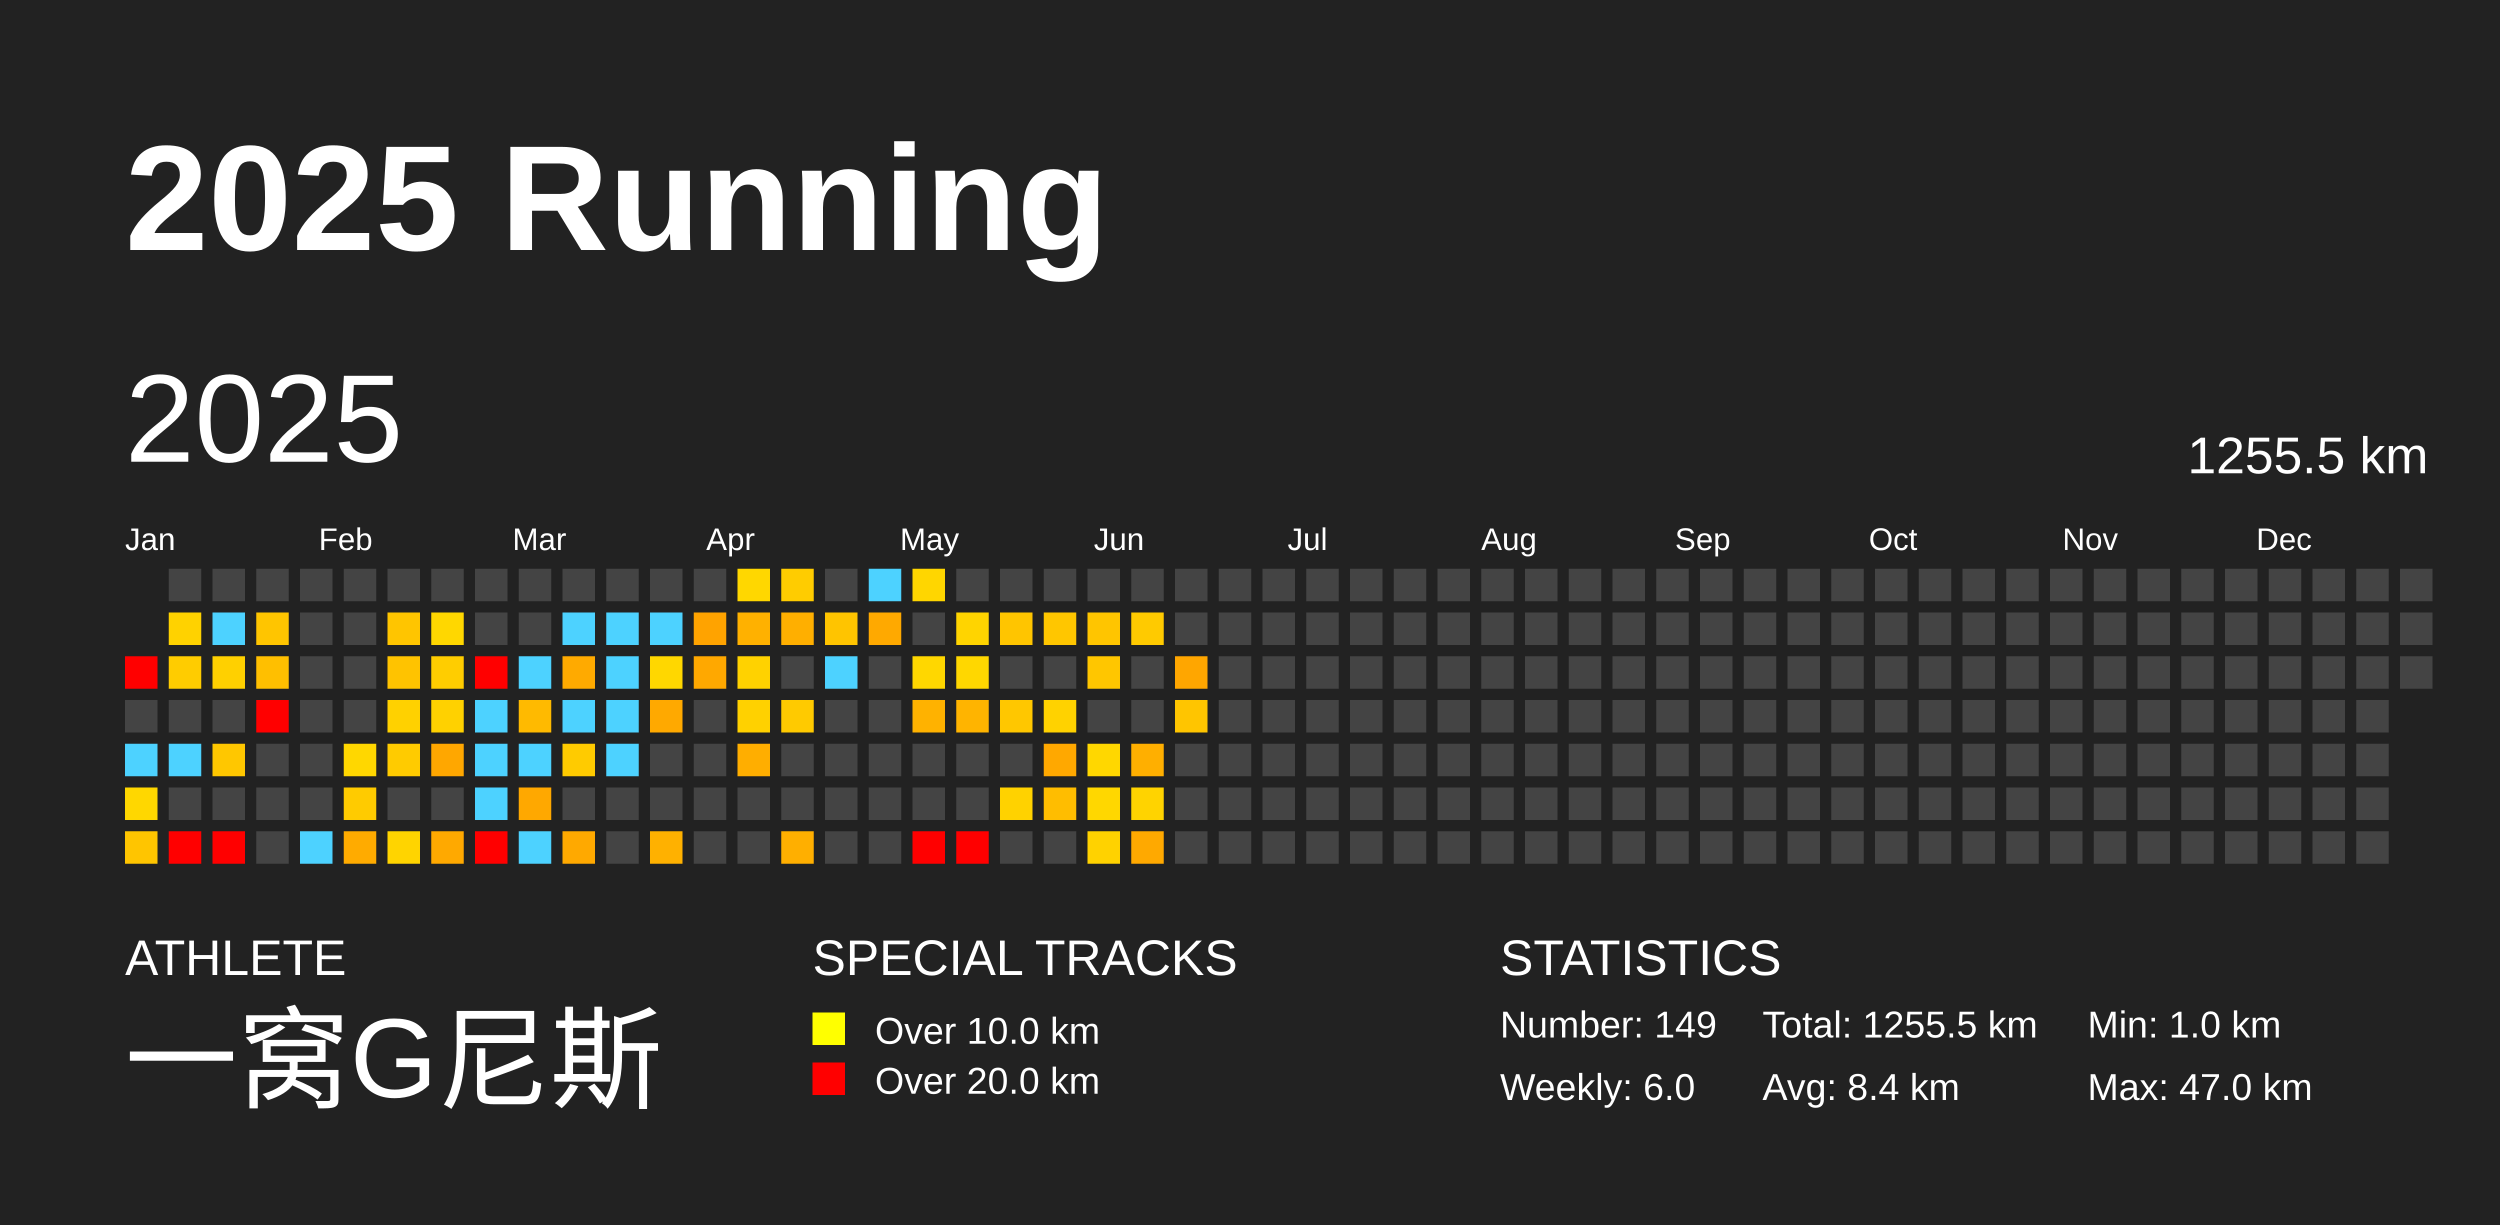
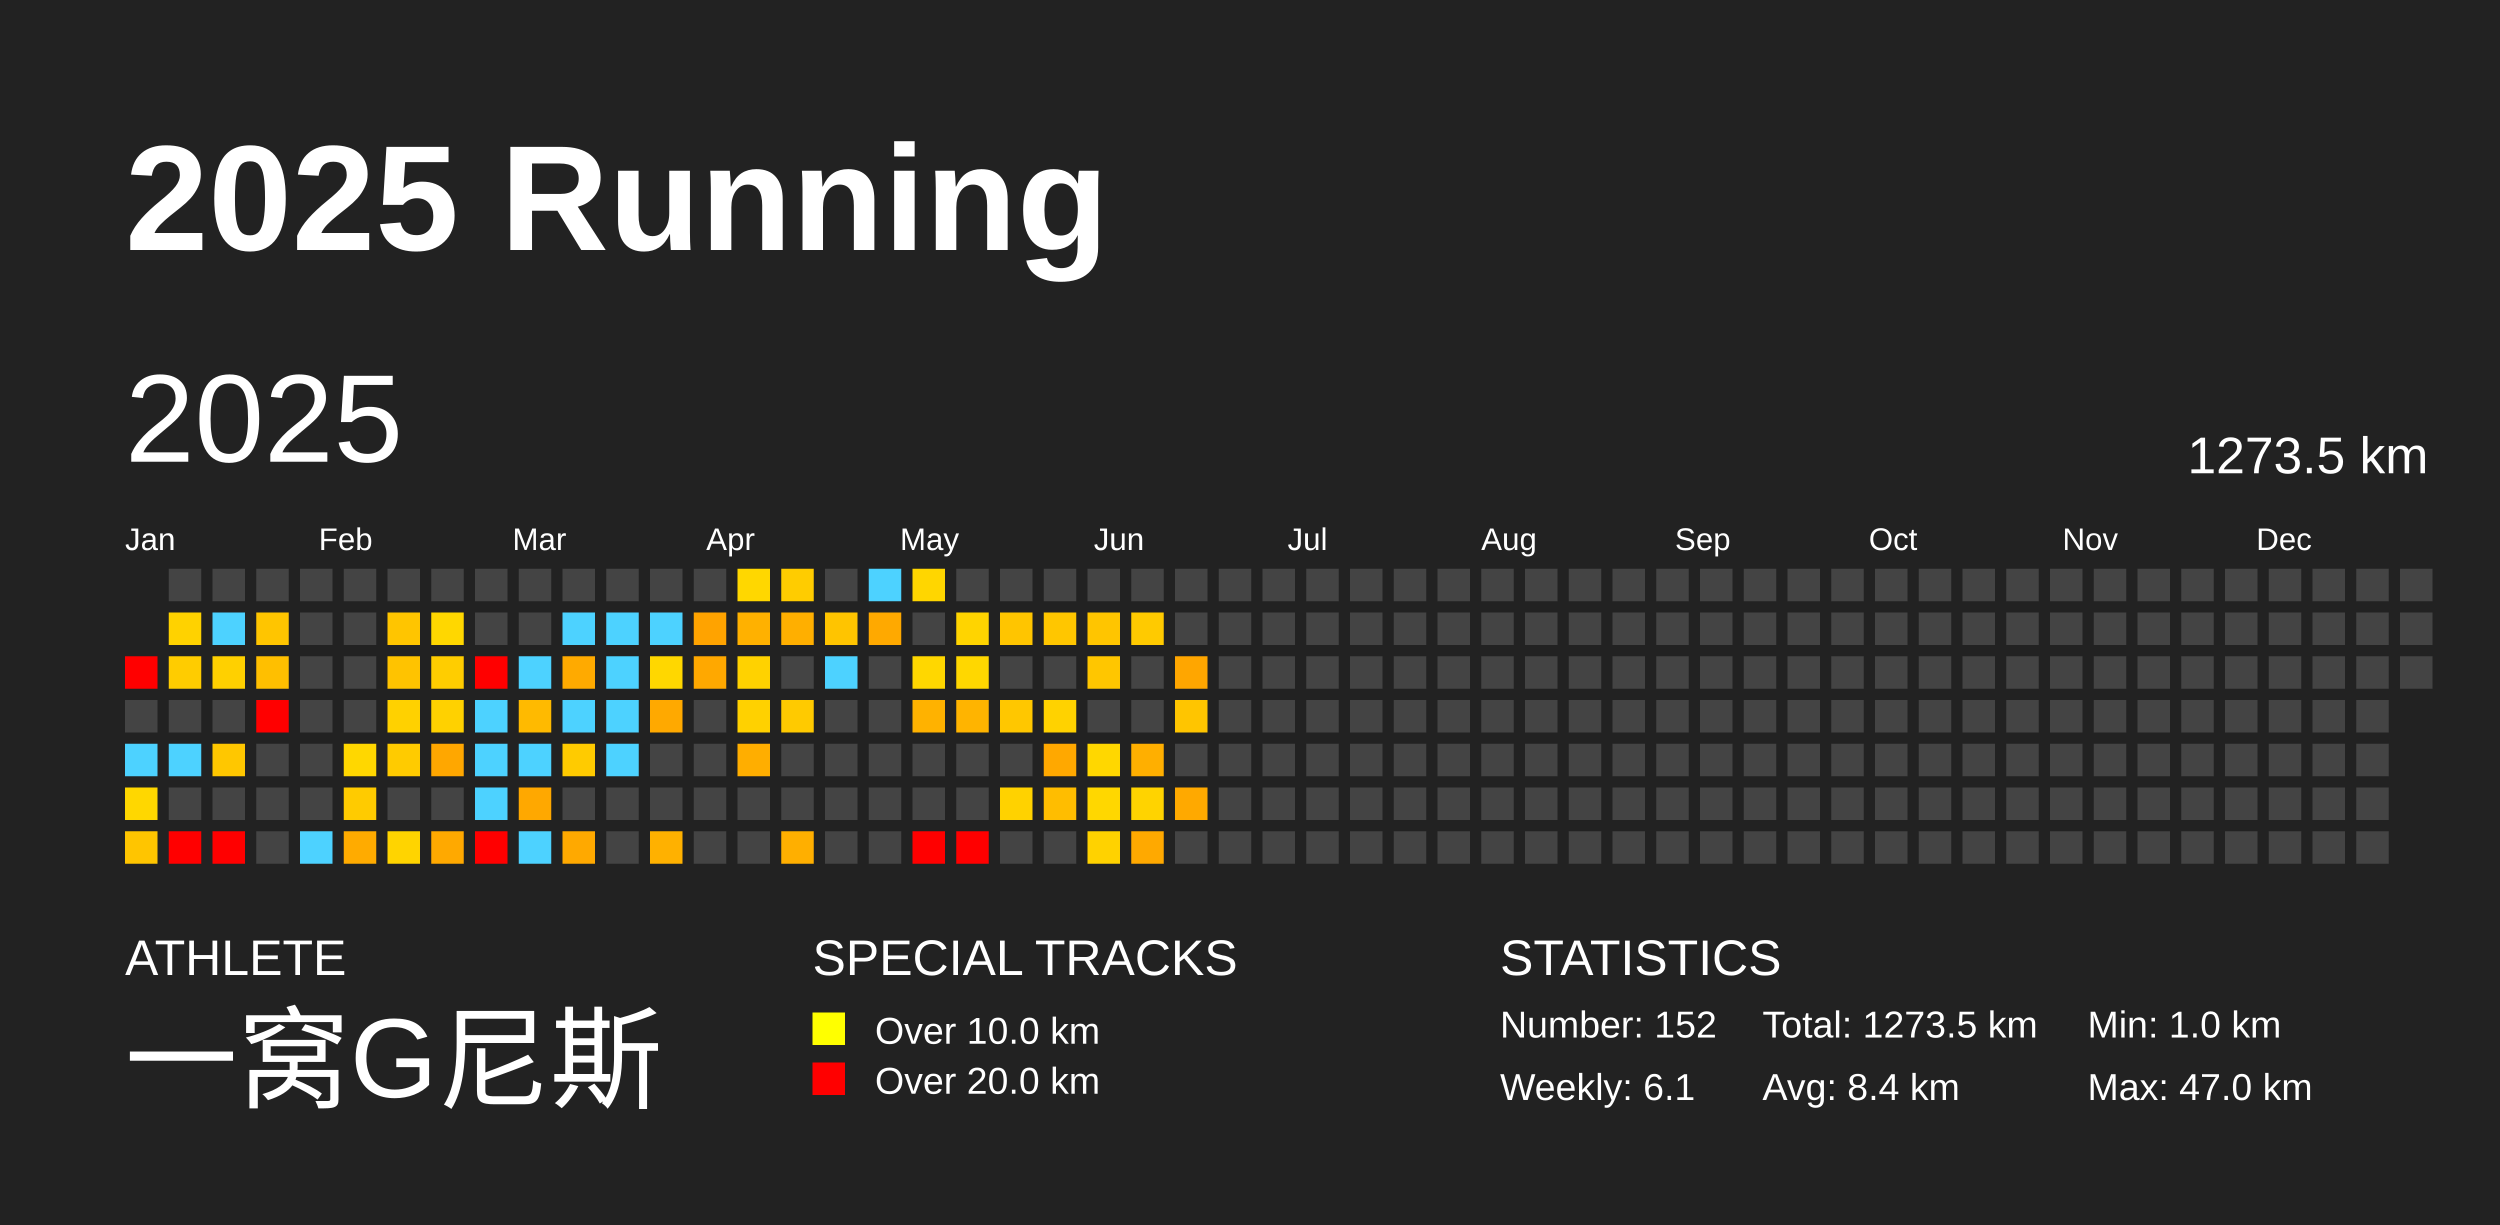
<svg xmlns="http://www.w3.org/2000/svg" baseProfile="full" height="98mm" version="1.1" viewBox="0,0,200,98" width="200mm">
  <defs />
  <rect fill="#222222" height="98" width="200" x="0" y="0" />
  <text fill="#FFFFFF" style="font-size:12px; font-family:Arial; font-weight:bold;" x="10" y="20">2025 Running</text>
  <text fill="#FFFFFF" style="font-size:4px; font-family:Arial" x="10" y="78">ATHLETE</text>
  <text fill="#FFFFFF" style="font-size:9px; font-family:Arial" x="10" y="88">一窝G尼斯</text>
  <text fill="#FFFFFF" style="font-size:4px; font-family:Arial" x="65" y="78">SPECIAL TRACKS</text>
  <rect fill="yellow" height="2.6" width="2.6" x="65" y="81" />
  <text fill="#FFFFFF" style="font-size:3px; font-family:Arial" x="70" y="83.5">Over 10.0 km</text>
  <rect fill="red" height="2.6" width="2.6" x="65" y="85" />
  <text fill="#FFFFFF" style="font-size:3px; font-family:Arial" x="70" y="87.5">Over 20.0 km</text>
  <text fill="#FFFFFF" style="font-size:4px; font-family:Arial" x="120" y="78">STATISTICS</text>
-   <text fill="#FFFFFF" style="font-size:3px; font-family:Arial" x="120" y="83">Number: 149</text>
-   <text fill="#FFFFFF" style="font-size:3px; font-family:Arial" x="120" y="88">Weekly: 6.0</text>
-   <text fill="#FFFFFF" style="font-size:3px; font-family:Arial" x="141" y="83">Total: 1255.5 km</text>
+   <text fill="#FFFFFF" style="font-size:3px; font-family:Arial" x="120" y="83">Number: 152</text>
+   <text fill="#FFFFFF" style="font-size:3px; font-family:Arial" x="120" y="88">Weekly: 6.1</text>
+   <text fill="#FFFFFF" style="font-size:3px; font-family:Arial" x="141" y="83">Total: 1273.5 km</text>
  <text fill="#FFFFFF" style="font-size:3px; font-family:Arial" x="141" y="88">Avg: 8.4 km</text>
  <text fill="#FFFFFF" style="font-size:3px; font-family:Arial" x="167" y="83">Min: 1.0 km</text>
  <text fill="#FFFFFF" style="font-size:3px; font-family:Arial" x="167" y="88">Max: 47.0 km</text>
  <text dominant-baseline="hanging" fill="#FFFFFF" style="font-size:10.0px; font-family:Arial;" x="10" y="30">2025</text>
-   <text dominant-baseline="hanging" fill="#FFFFFF" style="font-size:4.125px; font-family:Arial;" x="175" y="35">1255.5 km</text>
+   <text dominant-baseline="hanging" fill="#FFFFFF" style="font-size:4.125px; font-family:Arial;" x="175" y="35">1273.5 km</text>
  <text fill="#FFFFFF" style="font-size:2.5px; font-family:Arial" x="10.0" y="44">Jan</text>
  <text fill="#FFFFFF" style="font-size:2.5px; font-family:Arial" x="25.5" y="44">Feb</text>
  <text fill="#FFFFFF" style="font-size:2.5px; font-family:Arial" x="41.0" y="44">Mar</text>
  <text fill="#FFFFFF" style="font-size:2.5px; font-family:Arial" x="56.5" y="44">Apr</text>
  <text fill="#FFFFFF" style="font-size:2.5px; font-family:Arial" x="72.0" y="44">May</text>
  <text fill="#FFFFFF" style="font-size:2.5px; font-family:Arial" x="87.5" y="44">Jun</text>
  <text fill="#FFFFFF" style="font-size:2.5px; font-family:Arial" x="103.0" y="44">Jul</text>
  <text fill="#FFFFFF" style="font-size:2.5px; font-family:Arial" x="118.5" y="44">Aug</text>
  <text fill="#FFFFFF" style="font-size:2.5px; font-family:Arial" x="134.0" y="44">Sep</text>
  <text fill="#FFFFFF" style="font-size:2.5px; font-family:Arial" x="149.5" y="44">Oct</text>
  <text fill="#FFFFFF" style="font-size:2.5px; font-family:Arial" x="165.0" y="44">Nov</text>
  <text fill="#FFFFFF" style="font-size:2.5px; font-family:Arial" x="180.5" y="44">Dec</text>
  <rect fill="red" height="2.6" width="2.6" x="10.0" y="52.5" />
  <rect fill="#444444" height="2.6" width="2.6" x="10.0" y="56.0" />
  <rect fill="#4dd2ff" height="2.6" width="2.6" x="10.0" y="59.5" />
  <rect fill="#ffd700" height="2.6" width="2.6" x="10.0" y="63.0" />
  <rect fill="#ffc500" height="2.6" width="2.6" x="10.0" y="66.5" />
  <rect fill="#444444" height="2.6" width="2.6" x="13.5" y="45.5" />
  <rect fill="#ffd200" height="2.6" width="2.6" x="13.5" y="49.0" />
  <rect fill="#ffcc00" height="2.6" width="2.6" x="13.5" y="52.5" />
  <rect fill="#444444" height="2.6" width="2.6" x="13.5" y="56.0" />
  <rect fill="#4dd2ff" height="2.6" width="2.6" x="13.5" y="59.5" />
  <rect fill="#444444" height="2.6" width="2.6" x="13.5" y="63.0" />
  <rect fill="red" height="2.6" width="2.6" x="13.5" y="66.5" />
  <rect fill="#444444" height="2.6" width="2.6" x="17.0" y="45.5" />
  <rect fill="#4dd2ff" height="2.6" width="2.6" x="17.0" y="49.0" />
  <rect fill="#ffd000" height="2.6" width="2.6" x="17.0" y="52.5" />
  <rect fill="#444444" height="2.6" width="2.6" x="17.0" y="56.0" />
  <rect fill="#ffc700" height="2.6" width="2.6" x="17.0" y="59.5" />
  <rect fill="#444444" height="2.6" width="2.6" x="17.0" y="63.0" />
  <rect fill="red" height="2.6" width="2.6" x="17.0" y="66.5" />
  <rect fill="#444444" height="2.6" width="2.6" x="20.5" y="45.5" />
  <rect fill="#ffc500" height="2.6" width="2.6" x="20.5" y="49.0" />
  <rect fill="#ffbf00" height="2.6" width="2.6" x="20.5" y="52.5" />
  <rect fill="red" height="2.6" width="2.6" x="20.5" y="56.0" />
  <rect fill="#444444" height="2.6" width="2.6" x="20.5" y="59.5" />
  <rect fill="#444444" height="2.6" width="2.6" x="20.5" y="63.0" />
  <rect fill="#444444" height="2.6" width="2.6" x="20.5" y="66.5" />
  <rect fill="#444444" height="2.6" width="2.6" x="24.0" y="45.5" />
  <rect fill="#444444" height="2.6" width="2.6" x="24.0" y="49.0" />
  <rect fill="#444444" height="2.6" width="2.6" x="24.0" y="52.5" />
  <rect fill="#444444" height="2.6" width="2.6" x="24.0" y="56.0" />
  <rect fill="#444444" height="2.6" width="2.6" x="24.0" y="59.5" />
  <rect fill="#444444" height="2.6" width="2.6" x="24.0" y="63.0" />
  <rect fill="#4dd2ff" height="2.6" width="2.6" x="24.0" y="66.5" />
  <rect fill="#444444" height="2.6" width="2.6" x="27.5" y="45.5" />
  <rect fill="#444444" height="2.6" width="2.6" x="27.5" y="49.0" />
  <rect fill="#444444" height="2.6" width="2.6" x="27.5" y="52.5" />
  <rect fill="#444444" height="2.6" width="2.6" x="27.5" y="56.0" />
  <rect fill="#ffd700" height="2.6" width="2.6" x="27.5" y="59.5" />
  <rect fill="#ffcb00" height="2.6" width="2.6" x="27.5" y="63.0" />
  <rect fill="#ffab00" height="2.6" width="2.6" x="27.5" y="66.5" />
  <rect fill="#444444" height="2.6" width="2.6" x="31.0" y="45.5" />
  <rect fill="#ffc500" height="2.6" width="2.6" x="31.0" y="49.0" />
  <rect fill="#ffc300" height="2.6" width="2.6" x="31.0" y="52.5" />
  <rect fill="#ffd100" height="2.6" width="2.6" x="31.0" y="56.0" />
  <rect fill="#ffcb00" height="2.6" width="2.6" x="31.0" y="59.5" />
  <rect fill="#444444" height="2.6" width="2.6" x="31.0" y="63.0" />
  <rect fill="#ffd400" height="2.6" width="2.6" x="31.0" y="66.5" />
  <rect fill="#444444" height="2.6" width="2.6" x="34.5" y="45.5" />
  <rect fill="#ffd700" height="2.6" width="2.6" x="34.5" y="49.0" />
  <rect fill="#ffcd00" height="2.6" width="2.6" x="34.5" y="52.5" />
  <rect fill="#ffd100" height="2.6" width="2.6" x="34.5" y="56.0" />
  <rect fill="#ffa700" height="2.6" width="2.6" x="34.5" y="59.5" />
  <rect fill="#444444" height="2.6" width="2.6" x="34.5" y="63.0" />
  <rect fill="#ffa900" height="2.6" width="2.6" x="34.5" y="66.5" />
  <rect fill="#444444" height="2.6" width="2.6" x="38.0" y="45.5" />
  <rect fill="#444444" height="2.6" width="2.6" x="38.0" y="49.0" />
  <rect fill="red" height="2.6" width="2.6" x="38.0" y="52.5" />
  <rect fill="#4dd2ff" height="2.6" width="2.6" x="38.0" y="56.0" />
  <rect fill="#4dd2ff" height="2.6" width="2.6" x="38.0" y="59.5" />
  <rect fill="#4dd2ff" height="2.6" width="2.6" x="38.0" y="63.0" />
  <rect fill="red" height="2.6" width="2.6" x="38.0" y="66.5" />
  <rect fill="#444444" height="2.6" width="2.6" x="41.5" y="45.5" />
  <rect fill="#444444" height="2.6" width="2.6" x="41.5" y="49.0" />
  <rect fill="#4dd2ff" height="2.6" width="2.6" x="41.5" y="52.5" />
  <rect fill="#ffba00" height="2.6" width="2.6" x="41.5" y="56.0" />
  <rect fill="#4dd2ff" height="2.6" width="2.6" x="41.5" y="59.5" />
  <rect fill="#ffa800" height="2.6" width="2.6" x="41.5" y="63.0" />
  <rect fill="#4dd2ff" height="2.6" width="2.6" x="41.5" y="66.5" />
  <rect fill="#444444" height="2.6" width="2.6" x="45.0" y="45.5" />
  <rect fill="#4dd2ff" height="2.6" width="2.6" x="45.0" y="49.0" />
  <rect fill="#ffaa00" height="2.6" width="2.6" x="45.0" y="52.5" />
  <rect fill="#4dd2ff" height="2.6" width="2.6" x="45.0" y="56.0" />
  <rect fill="#ffcb00" height="2.6" width="2.6" x="45.0" y="59.5" />
  <rect fill="#444444" height="2.6" width="2.6" x="45.0" y="63.0" />
  <rect fill="#ffa900" height="2.6" width="2.6" x="45.0" y="66.5" />
  <rect fill="#444444" height="2.6" width="2.6" x="48.5" y="45.5" />
  <rect fill="#4dd2ff" height="2.6" width="2.6" x="48.5" y="49.0" />
  <rect fill="#4dd2ff" height="2.6" width="2.6" x="48.5" y="52.5" />
  <rect fill="#4dd2ff" height="2.6" width="2.6" x="48.5" y="56.0" />
  <rect fill="#4dd2ff" height="2.6" width="2.6" x="48.5" y="59.5" />
  <rect fill="#444444" height="2.6" width="2.6" x="48.5" y="63.0" />
  <rect fill="#444444" height="2.6" width="2.6" x="48.5" y="66.5" />
  <rect fill="#444444" height="2.6" width="2.6" x="52.0" y="45.5" />
  <rect fill="#4dd2ff" height="2.6" width="2.6" x="52.0" y="49.0" />
  <rect fill="#ffd700" height="2.6" width="2.6" x="52.0" y="52.5" />
  <rect fill="#ffa900" height="2.6" width="2.6" x="52.0" y="56.0" />
  <rect fill="#444444" height="2.6" width="2.6" x="52.0" y="59.5" />
  <rect fill="#444444" height="2.6" width="2.6" x="52.0" y="63.0" />
  <rect fill="#ffb100" height="2.6" width="2.6" x="52.0" y="66.5" />
  <rect fill="#444444" height="2.6" width="2.6" x="55.5" y="45.5" />
  <rect fill="#ffa300" height="2.6" width="2.6" x="55.5" y="49.0" />
  <rect fill="#ffa800" height="2.6" width="2.6" x="55.5" y="52.5" />
  <rect fill="#444444" height="2.6" width="2.6" x="55.5" y="56.0" />
  <rect fill="#444444" height="2.6" width="2.6" x="55.5" y="59.5" />
  <rect fill="#444444" height="2.6" width="2.6" x="55.5" y="63.0" />
  <rect fill="#444444" height="2.6" width="2.6" x="55.5" y="66.5" />
  <rect fill="#ffd700" height="2.6" width="2.6" x="59.0" y="45.5" />
  <rect fill="#ffb100" height="2.6" width="2.6" x="59.0" y="49.0" />
  <rect fill="#ffd200" height="2.6" width="2.6" x="59.0" y="52.5" />
  <rect fill="#ffd100" height="2.6" width="2.6" x="59.0" y="56.0" />
  <rect fill="#ffae00" height="2.6" width="2.6" x="59.0" y="59.5" />
  <rect fill="#444444" height="2.6" width="2.6" x="59.0" y="63.0" />
  <rect fill="#444444" height="2.6" width="2.6" x="59.0" y="66.5" />
  <rect fill="#ffcc00" height="2.6" width="2.6" x="62.5" y="45.5" />
  <rect fill="#ffaf00" height="2.6" width="2.6" x="62.5" y="49.0" />
  <rect fill="#444444" height="2.6" width="2.6" x="62.5" y="52.5" />
  <rect fill="#ffca00" height="2.6" width="2.6" x="62.5" y="56.0" />
  <rect fill="#444444" height="2.6" width="2.6" x="62.5" y="59.5" />
  <rect fill="#444444" height="2.6" width="2.6" x="62.5" y="63.0" />
  <rect fill="#ffaf00" height="2.6" width="2.6" x="62.5" y="66.5" />
  <rect fill="#444444" height="2.6" width="2.6" x="66.0" y="45.5" />
  <rect fill="#ffc400" height="2.6" width="2.6" x="66.0" y="49.0" />
  <rect fill="#4dd2ff" height="2.6" width="2.6" x="66.0" y="52.5" />
  <rect fill="#444444" height="2.6" width="2.6" x="66.0" y="56.0" />
  <rect fill="#444444" height="2.6" width="2.6" x="66.0" y="59.5" />
  <rect fill="#444444" height="2.6" width="2.6" x="66.0" y="63.0" />
  <rect fill="#444444" height="2.6" width="2.6" x="66.0" y="66.5" />
  <rect fill="#4dd2ff" height="2.6" width="2.6" x="69.5" y="45.5" />
  <rect fill="#ffa900" height="2.6" width="2.6" x="69.5" y="49.0" />
  <rect fill="#444444" height="2.6" width="2.6" x="69.5" y="52.5" />
  <rect fill="#444444" height="2.6" width="2.6" x="69.5" y="56.0" />
  <rect fill="#444444" height="2.6" width="2.6" x="69.5" y="59.5" />
  <rect fill="#444444" height="2.6" width="2.6" x="69.5" y="63.0" />
  <rect fill="#444444" height="2.6" width="2.6" x="69.5" y="66.5" />
  <rect fill="#ffd600" height="2.6" width="2.6" x="73.0" y="45.5" />
  <rect fill="#444444" height="2.6" width="2.6" x="73.0" y="49.0" />
  <rect fill="#ffd700" height="2.6" width="2.6" x="73.0" y="52.5" />
  <rect fill="#ffb200" height="2.6" width="2.6" x="73.0" y="56.0" />
  <rect fill="#444444" height="2.6" width="2.6" x="73.0" y="59.5" />
  <rect fill="#444444" height="2.6" width="2.6" x="73.0" y="63.0" />
  <rect fill="red" height="2.6" width="2.6" x="73.0" y="66.5" />
  <rect fill="#444444" height="2.6" width="2.6" x="76.5" y="45.5" />
  <rect fill="#ffd400" height="2.6" width="2.6" x="76.5" y="49.0" />
  <rect fill="#ffd700" height="2.6" width="2.6" x="76.5" y="52.5" />
  <rect fill="#ffb400" height="2.6" width="2.6" x="76.5" y="56.0" />
  <rect fill="#444444" height="2.6" width="2.6" x="76.5" y="59.5" />
  <rect fill="#444444" height="2.6" width="2.6" x="76.5" y="63.0" />
  <rect fill="red" height="2.6" width="2.6" x="76.5" y="66.5" />
  <rect fill="#444444" height="2.6" width="2.6" x="80.0" y="45.5" />
  <rect fill="#ffc500" height="2.6" width="2.6" x="80.0" y="49.0" />
  <rect fill="#444444" height="2.6" width="2.6" x="80.0" y="52.5" />
  <rect fill="#ffc700" height="2.6" width="2.6" x="80.0" y="56.0" />
  <rect fill="#444444" height="2.6" width="2.6" x="80.0" y="59.5" />
  <rect fill="#ffd200" height="2.6" width="2.6" x="80.0" y="63.0" />
  <rect fill="#444444" height="2.6" width="2.6" x="80.0" y="66.5" />
  <rect fill="#444444" height="2.6" width="2.6" x="83.5" y="45.5" />
  <rect fill="#ffc600" height="2.6" width="2.6" x="83.5" y="49.0" />
  <rect fill="#444444" height="2.6" width="2.6" x="83.5" y="52.5" />
  <rect fill="#ffd200" height="2.6" width="2.6" x="83.5" y="56.0" />
  <rect fill="#ffa800" height="2.6" width="2.6" x="83.5" y="59.5" />
  <rect fill="#ffbd00" height="2.6" width="2.6" x="83.5" y="63.0" />
  <rect fill="#444444" height="2.6" width="2.6" x="83.5" y="66.5" />
  <rect fill="#444444" height="2.6" width="2.6" x="87.0" y="45.5" />
  <rect fill="#ffc500" height="2.6" width="2.6" x="87.0" y="49.0" />
  <rect fill="#ffc600" height="2.6" width="2.6" x="87.0" y="52.5" />
  <rect fill="#444444" height="2.6" width="2.6" x="87.0" y="56.0" />
  <rect fill="#ffd700" height="2.6" width="2.6" x="87.0" y="59.5" />
  <rect fill="#ffd700" height="2.6" width="2.6" x="87.0" y="63.0" />
  <rect fill="#ffd200" height="2.6" width="2.6" x="87.0" y="66.5" />
  <rect fill="#444444" height="2.6" width="2.6" x="90.5" y="45.5" />
  <rect fill="#ffca00" height="2.6" width="2.6" x="90.5" y="49.0" />
  <rect fill="#444444" height="2.6" width="2.6" x="90.5" y="52.5" />
  <rect fill="#444444" height="2.6" width="2.6" x="90.5" y="56.0" />
  <rect fill="#ffaf00" height="2.6" width="2.6" x="90.5" y="59.5" />
  <rect fill="#ffd300" height="2.6" width="2.6" x="90.5" y="63.0" />
  <rect fill="#ffa900" height="2.6" width="2.6" x="90.5" y="66.5" />
  <rect fill="#444444" height="2.6" width="2.6" x="94.0" y="45.5" />
  <rect fill="#444444" height="2.6" width="2.6" x="94.0" y="49.0" />
  <rect fill="#ffa600" height="2.6" width="2.6" x="94.0" y="52.5" />
  <rect fill="#ffc500" height="2.6" width="2.6" x="94.0" y="56.0" />
  <rect fill="#444444" height="2.6" width="2.6" x="94.0" y="59.5" />
-   <rect fill="#444444" height="2.6" width="2.6" x="94.0" y="63.0" />
+   <rect fill="#ffa900" height="2.6" width="2.6" x="94.0" y="63.0" />
  <rect fill="#444444" height="2.6" width="2.6" x="94.0" y="66.5" />
  <rect fill="#444444" height="2.6" width="2.6" x="97.5" y="45.5" />
  <rect fill="#444444" height="2.6" width="2.6" x="97.5" y="49.0" />
  <rect fill="#444444" height="2.6" width="2.6" x="97.5" y="52.5" />
  <rect fill="#444444" height="2.6" width="2.6" x="97.5" y="56.0" />
  <rect fill="#444444" height="2.6" width="2.6" x="97.5" y="59.5" />
  <rect fill="#444444" height="2.6" width="2.6" x="97.5" y="63.0" />
  <rect fill="#444444" height="2.6" width="2.6" x="97.5" y="66.5" />
  <rect fill="#444444" height="2.6" width="2.6" x="101.0" y="45.5" />
  <rect fill="#444444" height="2.6" width="2.6" x="101.0" y="49.0" />
  <rect fill="#444444" height="2.6" width="2.6" x="101.0" y="52.5" />
  <rect fill="#444444" height="2.6" width="2.6" x="101.0" y="56.0" />
  <rect fill="#444444" height="2.6" width="2.6" x="101.0" y="59.5" />
  <rect fill="#444444" height="2.6" width="2.6" x="101.0" y="63.0" />
  <rect fill="#444444" height="2.6" width="2.6" x="101.0" y="66.5" />
  <rect fill="#444444" height="2.6" width="2.6" x="104.5" y="45.5" />
  <rect fill="#444444" height="2.6" width="2.6" x="104.5" y="49.0" />
  <rect fill="#444444" height="2.6" width="2.6" x="104.5" y="52.5" />
  <rect fill="#444444" height="2.6" width="2.6" x="104.5" y="56.0" />
  <rect fill="#444444" height="2.6" width="2.6" x="104.5" y="59.5" />
  <rect fill="#444444" height="2.6" width="2.6" x="104.5" y="63.0" />
  <rect fill="#444444" height="2.6" width="2.6" x="104.5" y="66.5" />
  <rect fill="#444444" height="2.6" width="2.6" x="108.0" y="45.5" />
  <rect fill="#444444" height="2.6" width="2.6" x="108.0" y="49.0" />
  <rect fill="#444444" height="2.6" width="2.6" x="108.0" y="52.5" />
  <rect fill="#444444" height="2.6" width="2.6" x="108.0" y="56.0" />
  <rect fill="#444444" height="2.6" width="2.6" x="108.0" y="59.5" />
  <rect fill="#444444" height="2.6" width="2.6" x="108.0" y="63.0" />
  <rect fill="#444444" height="2.6" width="2.6" x="108.0" y="66.5" />
  <rect fill="#444444" height="2.6" width="2.6" x="111.5" y="45.5" />
  <rect fill="#444444" height="2.6" width="2.6" x="111.5" y="49.0" />
  <rect fill="#444444" height="2.6" width="2.6" x="111.5" y="52.5" />
  <rect fill="#444444" height="2.6" width="2.6" x="111.5" y="56.0" />
  <rect fill="#444444" height="2.6" width="2.6" x="111.5" y="59.5" />
  <rect fill="#444444" height="2.6" width="2.6" x="111.5" y="63.0" />
  <rect fill="#444444" height="2.6" width="2.6" x="111.5" y="66.5" />
  <rect fill="#444444" height="2.6" width="2.6" x="115.0" y="45.5" />
  <rect fill="#444444" height="2.6" width="2.6" x="115.0" y="49.0" />
  <rect fill="#444444" height="2.6" width="2.6" x="115.0" y="52.5" />
  <rect fill="#444444" height="2.6" width="2.6" x="115.0" y="56.0" />
  <rect fill="#444444" height="2.6" width="2.6" x="115.0" y="59.5" />
  <rect fill="#444444" height="2.6" width="2.6" x="115.0" y="63.0" />
  <rect fill="#444444" height="2.6" width="2.6" x="115.0" y="66.5" />
  <rect fill="#444444" height="2.6" width="2.6" x="118.5" y="45.5" />
  <rect fill="#444444" height="2.6" width="2.6" x="118.5" y="49.0" />
  <rect fill="#444444" height="2.6" width="2.6" x="118.5" y="52.5" />
  <rect fill="#444444" height="2.6" width="2.6" x="118.5" y="56.0" />
  <rect fill="#444444" height="2.6" width="2.6" x="118.5" y="59.5" />
  <rect fill="#444444" height="2.6" width="2.6" x="118.5" y="63.0" />
  <rect fill="#444444" height="2.6" width="2.6" x="118.5" y="66.5" />
  <rect fill="#444444" height="2.6" width="2.6" x="122.0" y="45.5" />
  <rect fill="#444444" height="2.6" width="2.6" x="122.0" y="49.0" />
  <rect fill="#444444" height="2.6" width="2.6" x="122.0" y="52.5" />
  <rect fill="#444444" height="2.6" width="2.6" x="122.0" y="56.0" />
  <rect fill="#444444" height="2.6" width="2.6" x="122.0" y="59.5" />
  <rect fill="#444444" height="2.6" width="2.6" x="122.0" y="63.0" />
  <rect fill="#444444" height="2.6" width="2.6" x="122.0" y="66.5" />
  <rect fill="#444444" height="2.6" width="2.6" x="125.5" y="45.5" />
  <rect fill="#444444" height="2.6" width="2.6" x="125.5" y="49.0" />
  <rect fill="#444444" height="2.6" width="2.6" x="125.5" y="52.5" />
  <rect fill="#444444" height="2.6" width="2.6" x="125.5" y="56.0" />
  <rect fill="#444444" height="2.6" width="2.6" x="125.5" y="59.5" />
  <rect fill="#444444" height="2.6" width="2.6" x="125.5" y="63.0" />
  <rect fill="#444444" height="2.6" width="2.6" x="125.5" y="66.5" />
  <rect fill="#444444" height="2.6" width="2.6" x="129.0" y="45.5" />
  <rect fill="#444444" height="2.6" width="2.6" x="129.0" y="49.0" />
  <rect fill="#444444" height="2.6" width="2.6" x="129.0" y="52.5" />
  <rect fill="#444444" height="2.6" width="2.6" x="129.0" y="56.0" />
  <rect fill="#444444" height="2.6" width="2.6" x="129.0" y="59.5" />
  <rect fill="#444444" height="2.6" width="2.6" x="129.0" y="63.0" />
  <rect fill="#444444" height="2.6" width="2.6" x="129.0" y="66.5" />
  <rect fill="#444444" height="2.6" width="2.6" x="132.5" y="45.5" />
  <rect fill="#444444" height="2.6" width="2.6" x="132.5" y="49.0" />
  <rect fill="#444444" height="2.6" width="2.6" x="132.5" y="52.5" />
  <rect fill="#444444" height="2.6" width="2.6" x="132.5" y="56.0" />
  <rect fill="#444444" height="2.6" width="2.6" x="132.5" y="59.5" />
  <rect fill="#444444" height="2.6" width="2.6" x="132.5" y="63.0" />
  <rect fill="#444444" height="2.6" width="2.6" x="132.5" y="66.5" />
  <rect fill="#444444" height="2.6" width="2.6" x="136.0" y="45.5" />
  <rect fill="#444444" height="2.6" width="2.6" x="136.0" y="49.0" />
  <rect fill="#444444" height="2.6" width="2.6" x="136.0" y="52.5" />
  <rect fill="#444444" height="2.6" width="2.6" x="136.0" y="56.0" />
  <rect fill="#444444" height="2.6" width="2.6" x="136.0" y="59.5" />
  <rect fill="#444444" height="2.6" width="2.6" x="136.0" y="63.0" />
  <rect fill="#444444" height="2.6" width="2.6" x="136.0" y="66.5" />
  <rect fill="#444444" height="2.6" width="2.6" x="139.5" y="45.5" />
  <rect fill="#444444" height="2.6" width="2.6" x="139.5" y="49.0" />
  <rect fill="#444444" height="2.6" width="2.6" x="139.5" y="52.5" />
  <rect fill="#444444" height="2.6" width="2.6" x="139.5" y="56.0" />
  <rect fill="#444444" height="2.6" width="2.6" x="139.5" y="59.5" />
  <rect fill="#444444" height="2.6" width="2.6" x="139.5" y="63.0" />
  <rect fill="#444444" height="2.6" width="2.6" x="139.5" y="66.5" />
  <rect fill="#444444" height="2.6" width="2.6" x="143.0" y="45.5" />
  <rect fill="#444444" height="2.6" width="2.6" x="143.0" y="49.0" />
  <rect fill="#444444" height="2.6" width="2.6" x="143.0" y="52.5" />
  <rect fill="#444444" height="2.6" width="2.6" x="143.0" y="56.0" />
  <rect fill="#444444" height="2.6" width="2.6" x="143.0" y="59.5" />
  <rect fill="#444444" height="2.6" width="2.6" x="143.0" y="63.0" />
  <rect fill="#444444" height="2.6" width="2.6" x="143.0" y="66.5" />
  <rect fill="#444444" height="2.6" width="2.6" x="146.5" y="45.5" />
  <rect fill="#444444" height="2.6" width="2.6" x="146.5" y="49.0" />
  <rect fill="#444444" height="2.6" width="2.6" x="146.5" y="52.5" />
  <rect fill="#444444" height="2.6" width="2.6" x="146.5" y="56.0" />
  <rect fill="#444444" height="2.6" width="2.6" x="146.5" y="59.5" />
  <rect fill="#444444" height="2.6" width="2.6" x="146.5" y="63.0" />
  <rect fill="#444444" height="2.6" width="2.6" x="146.5" y="66.5" />
  <rect fill="#444444" height="2.6" width="2.6" x="150.0" y="45.5" />
  <rect fill="#444444" height="2.6" width="2.6" x="150.0" y="49.0" />
  <rect fill="#444444" height="2.6" width="2.6" x="150.0" y="52.5" />
  <rect fill="#444444" height="2.6" width="2.6" x="150.0" y="56.0" />
  <rect fill="#444444" height="2.6" width="2.6" x="150.0" y="59.5" />
  <rect fill="#444444" height="2.6" width="2.6" x="150.0" y="63.0" />
  <rect fill="#444444" height="2.6" width="2.6" x="150.0" y="66.5" />
  <rect fill="#444444" height="2.6" width="2.6" x="153.5" y="45.5" />
  <rect fill="#444444" height="2.6" width="2.6" x="153.5" y="49.0" />
  <rect fill="#444444" height="2.6" width="2.6" x="153.5" y="52.5" />
  <rect fill="#444444" height="2.6" width="2.6" x="153.5" y="56.0" />
  <rect fill="#444444" height="2.6" width="2.6" x="153.5" y="59.5" />
  <rect fill="#444444" height="2.6" width="2.6" x="153.5" y="63.0" />
  <rect fill="#444444" height="2.6" width="2.6" x="153.5" y="66.5" />
  <rect fill="#444444" height="2.6" width="2.6" x="157.0" y="45.5" />
  <rect fill="#444444" height="2.6" width="2.6" x="157.0" y="49.0" />
  <rect fill="#444444" height="2.6" width="2.6" x="157.0" y="52.5" />
  <rect fill="#444444" height="2.6" width="2.6" x="157.0" y="56.0" />
  <rect fill="#444444" height="2.6" width="2.6" x="157.0" y="59.5" />
  <rect fill="#444444" height="2.6" width="2.6" x="157.0" y="63.0" />
  <rect fill="#444444" height="2.6" width="2.6" x="157.0" y="66.5" />
  <rect fill="#444444" height="2.6" width="2.6" x="160.5" y="45.5" />
  <rect fill="#444444" height="2.6" width="2.6" x="160.5" y="49.0" />
  <rect fill="#444444" height="2.6" width="2.6" x="160.5" y="52.5" />
  <rect fill="#444444" height="2.6" width="2.6" x="160.5" y="56.0" />
  <rect fill="#444444" height="2.6" width="2.6" x="160.5" y="59.5" />
  <rect fill="#444444" height="2.6" width="2.6" x="160.5" y="63.0" />
  <rect fill="#444444" height="2.6" width="2.6" x="160.5" y="66.5" />
  <rect fill="#444444" height="2.6" width="2.6" x="164.0" y="45.5" />
  <rect fill="#444444" height="2.6" width="2.6" x="164.0" y="49.0" />
  <rect fill="#444444" height="2.6" width="2.6" x="164.0" y="52.5" />
  <rect fill="#444444" height="2.6" width="2.6" x="164.0" y="56.0" />
  <rect fill="#444444" height="2.6" width="2.6" x="164.0" y="59.5" />
  <rect fill="#444444" height="2.6" width="2.6" x="164.0" y="63.0" />
  <rect fill="#444444" height="2.6" width="2.6" x="164.0" y="66.5" />
  <rect fill="#444444" height="2.6" width="2.6" x="167.5" y="45.5" />
  <rect fill="#444444" height="2.6" width="2.6" x="167.5" y="49.0" />
  <rect fill="#444444" height="2.6" width="2.6" x="167.5" y="52.5" />
  <rect fill="#444444" height="2.6" width="2.6" x="167.5" y="56.0" />
  <rect fill="#444444" height="2.6" width="2.6" x="167.5" y="59.5" />
  <rect fill="#444444" height="2.6" width="2.6" x="167.5" y="63.0" />
  <rect fill="#444444" height="2.6" width="2.6" x="167.5" y="66.5" />
  <rect fill="#444444" height="2.6" width="2.6" x="171.0" y="45.5" />
  <rect fill="#444444" height="2.6" width="2.6" x="171.0" y="49.0" />
  <rect fill="#444444" height="2.6" width="2.6" x="171.0" y="52.5" />
  <rect fill="#444444" height="2.6" width="2.6" x="171.0" y="56.0" />
  <rect fill="#444444" height="2.6" width="2.6" x="171.0" y="59.5" />
  <rect fill="#444444" height="2.6" width="2.6" x="171.0" y="63.0" />
  <rect fill="#444444" height="2.6" width="2.6" x="171.0" y="66.5" />
  <rect fill="#444444" height="2.6" width="2.6" x="174.5" y="45.5" />
  <rect fill="#444444" height="2.6" width="2.6" x="174.5" y="49.0" />
  <rect fill="#444444" height="2.6" width="2.6" x="174.5" y="52.5" />
  <rect fill="#444444" height="2.6" width="2.6" x="174.5" y="56.0" />
  <rect fill="#444444" height="2.6" width="2.6" x="174.5" y="59.5" />
  <rect fill="#444444" height="2.6" width="2.6" x="174.5" y="63.0" />
  <rect fill="#444444" height="2.6" width="2.6" x="174.5" y="66.5" />
  <rect fill="#444444" height="2.6" width="2.6" x="178.0" y="45.5" />
  <rect fill="#444444" height="2.6" width="2.6" x="178.0" y="49.0" />
  <rect fill="#444444" height="2.6" width="2.6" x="178.0" y="52.5" />
  <rect fill="#444444" height="2.6" width="2.6" x="178.0" y="56.0" />
  <rect fill="#444444" height="2.6" width="2.6" x="178.0" y="59.5" />
  <rect fill="#444444" height="2.6" width="2.6" x="178.0" y="63.0" />
  <rect fill="#444444" height="2.6" width="2.6" x="178.0" y="66.5" />
  <rect fill="#444444" height="2.6" width="2.6" x="181.5" y="45.5" />
  <rect fill="#444444" height="2.6" width="2.6" x="181.5" y="49.0" />
  <rect fill="#444444" height="2.6" width="2.6" x="181.5" y="52.5" />
  <rect fill="#444444" height="2.6" width="2.6" x="181.5" y="56.0" />
  <rect fill="#444444" height="2.6" width="2.6" x="181.5" y="59.5" />
  <rect fill="#444444" height="2.6" width="2.6" x="181.5" y="63.0" />
  <rect fill="#444444" height="2.6" width="2.6" x="181.5" y="66.5" />
  <rect fill="#444444" height="2.6" width="2.6" x="185.0" y="45.5" />
  <rect fill="#444444" height="2.6" width="2.6" x="185.0" y="49.0" />
  <rect fill="#444444" height="2.6" width="2.6" x="185.0" y="52.5" />
  <rect fill="#444444" height="2.6" width="2.6" x="185.0" y="56.0" />
  <rect fill="#444444" height="2.6" width="2.6" x="185.0" y="59.5" />
  <rect fill="#444444" height="2.6" width="2.6" x="185.0" y="63.0" />
  <rect fill="#444444" height="2.6" width="2.6" x="185.0" y="66.5" />
  <rect fill="#444444" height="2.6" width="2.6" x="188.5" y="45.5" />
  <rect fill="#444444" height="2.6" width="2.6" x="188.5" y="49.0" />
  <rect fill="#444444" height="2.6" width="2.6" x="188.5" y="52.5" />
  <rect fill="#444444" height="2.6" width="2.6" x="188.5" y="56.0" />
  <rect fill="#444444" height="2.6" width="2.6" x="188.5" y="59.5" />
  <rect fill="#444444" height="2.6" width="2.6" x="188.5" y="63.0" />
  <rect fill="#444444" height="2.6" width="2.6" x="188.5" y="66.5" />
  <rect fill="#444444" height="2.6" width="2.6" x="192.0" y="45.5" />
  <rect fill="#444444" height="2.6" width="2.6" x="192.0" y="49.0" />
  <rect fill="#444444" height="2.6" width="2.6" x="192.0" y="52.5" />
</svg>
